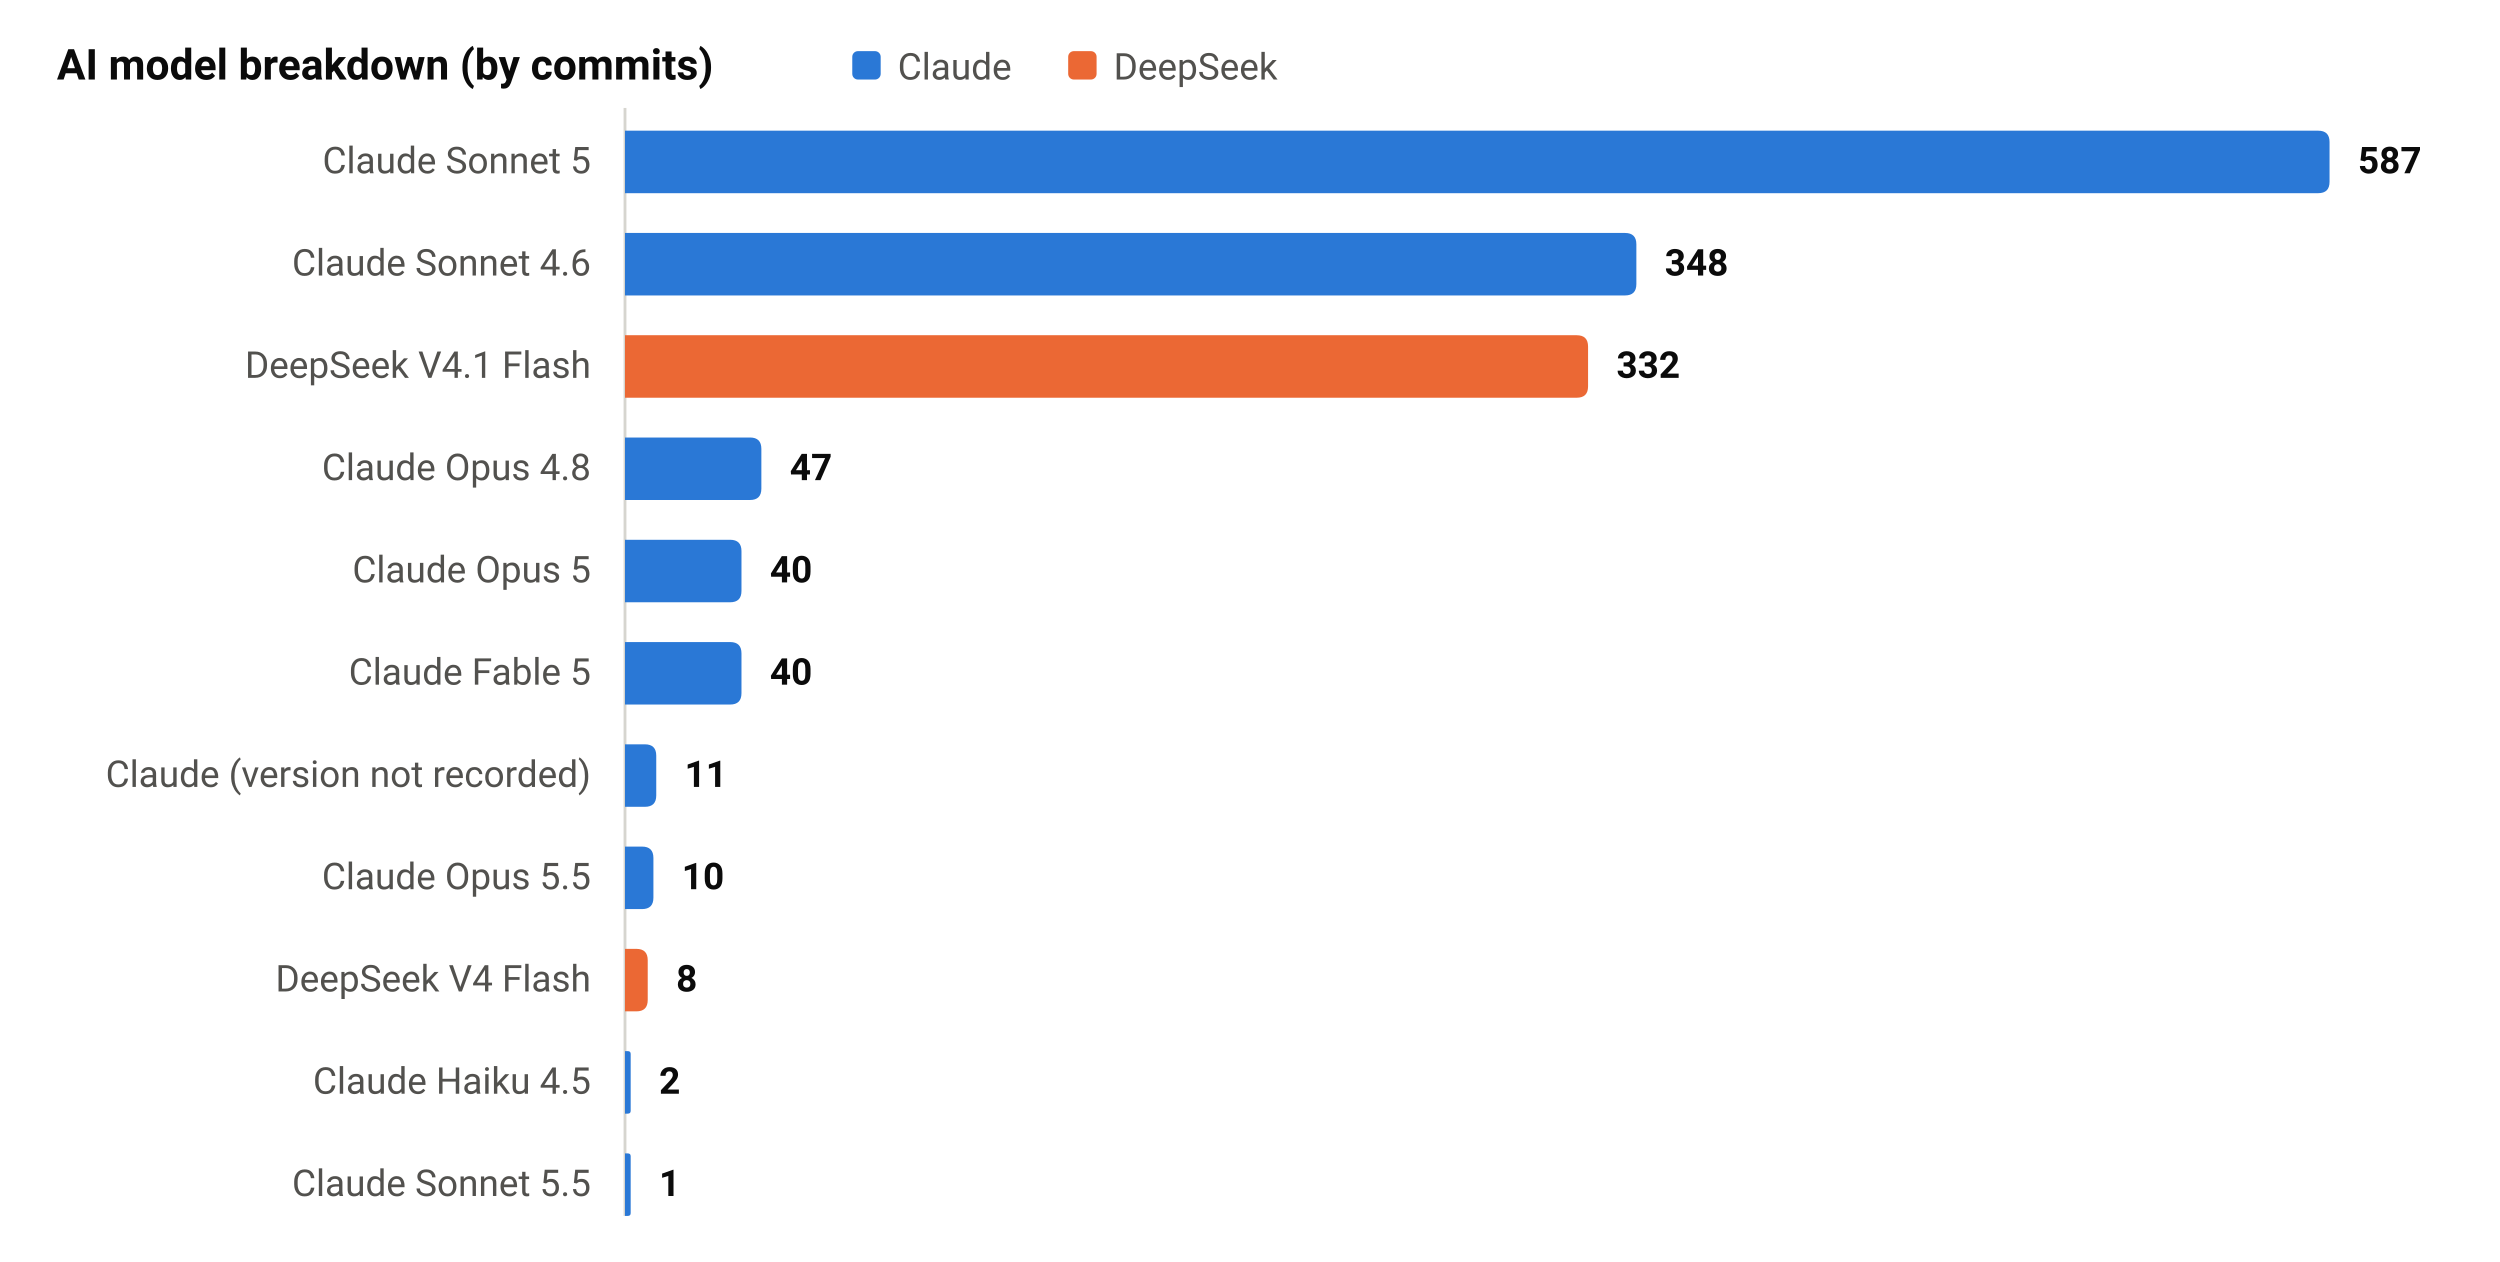
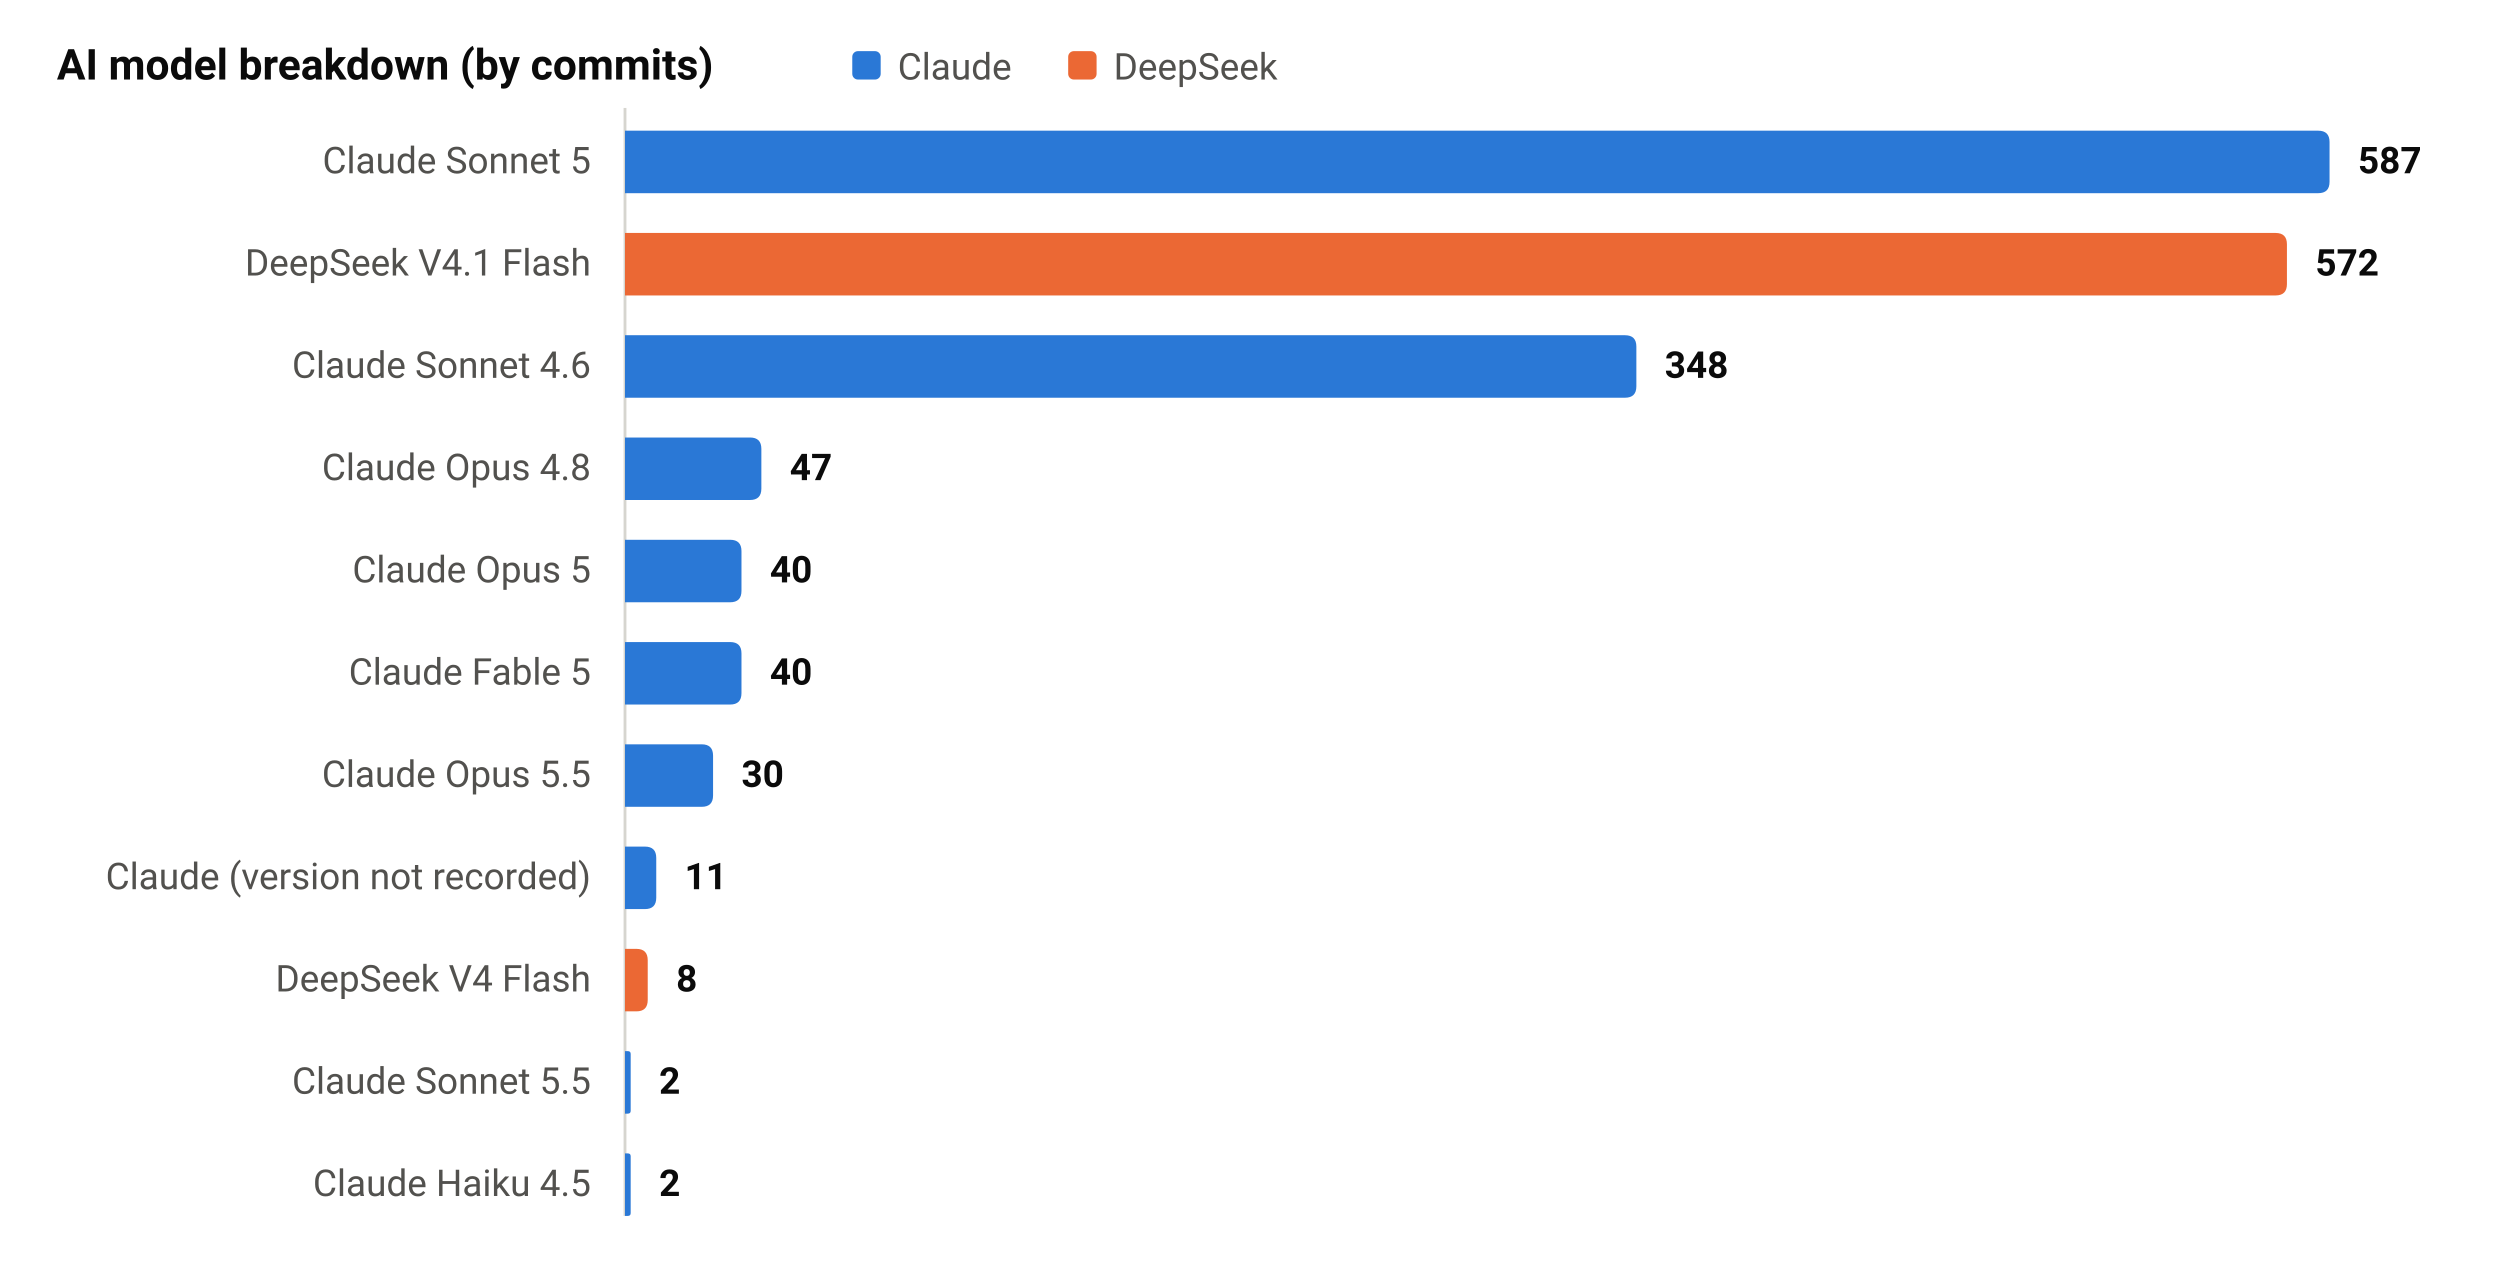
<svg xmlns="http://www.w3.org/2000/svg" viewBox="0 0 880 444" font-family="-apple-system, BlinkMacSystemFont, 'Segoe UI', Roboto, Helvetica, Arial, sans-serif" role="img">
  <text x="20" y="28" fill="#0b0b0b" font-size="15" font-weight="600">AI model breakdown (by commits)</text>
  <line x1="220" y1="38" x2="220" y2="428" stroke="#d6d5cf" stroke-width="1" />
  <rect x="300" y="18" width="10" height="10" rx="2" fill="#2a78d6" />
  <text x="316" y="28" fill="#52514e" font-size="13">Claude</text>
  <rect x="376" y="18" width="10" height="10" rx="2" fill="#eb6834" />
  <text x="392" y="28" fill="#52514e" font-size="13">DeepSeek</text>
  <text x="208" y="61" fill="#52514e" font-size="13" text-anchor="end">Claude Sonnet 5</text>
  <path d="M220,46 H816 Q820,46 820,50 V64 Q820,68 816,68 H220 Z" fill="#2a78d6" />
  <text x="830" y="61" fill="#0b0b0b" font-size="13" font-weight="600">587</text>
-   <text x="208" y="97" fill="#52514e" font-size="13" text-anchor="end">Claude Sonnet 4.6</text>
-   <path d="M220,82 H572 Q576,82 576,86 V100 Q576,104 572,104 H220 Z" fill="#2a78d6" />
-   <text x="586" y="97" fill="#0b0b0b" font-size="13" font-weight="600">348</text>
-   <text x="208" y="133" fill="#52514e" font-size="13" text-anchor="end">DeepSeek V4.1 Flash</text>
-   <path d="M220,118 H555 Q559,118 559,122 V136 Q559,140 555,140 H220 Z" fill="#eb6834" />
-   <text x="569" y="133" fill="#0b0b0b" font-size="13" font-weight="600">332</text>
+   <text x="208" y="97" fill="#52514e" font-size="13" text-anchor="end">DeepSeek V4.1 Flash</text>
+   <path d="M220,82 H801 Q805,82 805,86 V100 Q805,104 801,104 H220 Z" fill="#eb6834" />
+   <text x="815" y="97" fill="#0b0b0b" font-size="13" font-weight="600">572</text>
+   <text x="208" y="133" fill="#52514e" font-size="13" text-anchor="end">Claude Sonnet 4.6</text>
+   <path d="M220,118 H572 Q576,118 576,122 V136 Q576,140 572,140 H220 Z" fill="#2a78d6" />
+   <text x="586" y="133" fill="#0b0b0b" font-size="13" font-weight="600">348</text>
  <text x="208" y="169" fill="#52514e" font-size="13" text-anchor="end">Claude Opus 4.8</text>
  <path d="M220,154 H264 Q268,154 268,158 V172 Q268,176 264,176 H220 Z" fill="#2a78d6" />
  <text x="278" y="169" fill="#0b0b0b" font-size="13" font-weight="600">47</text>
  <text x="208" y="205" fill="#52514e" font-size="13" text-anchor="end">Claude Opus 5</text>
  <path d="M220,190 H257 Q261,190 261,194 V208 Q261,212 257,212 H220 Z" fill="#2a78d6" />
  <text x="271" y="205" fill="#0b0b0b" font-size="13" font-weight="600">40</text>
  <text x="208" y="241" fill="#52514e" font-size="13" text-anchor="end">Claude Fable 5</text>
  <path d="M220,226 H257 Q261,226 261,230 V244 Q261,248 257,248 H220 Z" fill="#2a78d6" />
  <text x="271" y="241" fill="#0b0b0b" font-size="13" font-weight="600">40</text>
-   <text x="208" y="277" fill="#52514e" font-size="13" text-anchor="end">Claude (version not recorded)</text>
-   <path d="M220,262 H227 Q231,262 231,266 V280 Q231,284 227,284 H220 Z" fill="#2a78d6" />
-   <text x="241" y="277" fill="#0b0b0b" font-size="13" font-weight="600">11</text>
-   <text x="208" y="313" fill="#52514e" font-size="13" text-anchor="end">Claude Opus 5.5</text>
-   <path d="M220,298 H226 Q230,298 230,302 V316 Q230,320 226,320 H220 Z" fill="#2a78d6" />
-   <text x="240" y="313" fill="#0b0b0b" font-size="13" font-weight="600">10</text>
+   <text x="208" y="277" fill="#52514e" font-size="13" text-anchor="end">Claude Opus 5.5</text>
+   <path d="M220,262 H247 Q251,262 251,266 V280 Q251,284 247,284 H220 Z" fill="#2a78d6" />
+   <text x="261" y="277" fill="#0b0b0b" font-size="13" font-weight="600">30</text>
+   <text x="208" y="313" fill="#52514e" font-size="13" text-anchor="end">Claude (version not recorded)</text>
+   <path d="M220,298 H227 Q231,298 231,302 V316 Q231,320 227,320 H220 Z" fill="#2a78d6" />
+   <text x="241" y="313" fill="#0b0b0b" font-size="13" font-weight="600">11</text>
  <text x="208" y="349" fill="#52514e" font-size="13" text-anchor="end">DeepSeek V4 Flash</text>
  <path d="M220,334 H224 Q228,334 228,338 V352 Q228,356 224,356 H220 Z" fill="#eb6834" />
  <text x="238" y="349" fill="#0b0b0b" font-size="13" font-weight="600">8</text>
-   <text x="208" y="385" fill="#52514e" font-size="13" text-anchor="end">Claude Haiku 4.5</text>
+   <text x="208" y="385" fill="#52514e" font-size="13" text-anchor="end">Claude Sonnet 5.5</text>
  <path d="M220,370 H221 Q222,370 222,371 V391 Q222,392 221,392 H220 Z" fill="#2a78d6" />
  <text x="232" y="385" fill="#0b0b0b" font-size="13" font-weight="600">2</text>
-   <text x="208" y="421" fill="#52514e" font-size="13" text-anchor="end">Claude Sonnet 5.5</text>
+   <text x="208" y="421" fill="#52514e" font-size="13" text-anchor="end">Claude Haiku 4.5</text>
  <path d="M220,406 H221 Q222,406 222,407 V427 Q222,428 221,428 H220 Z" fill="#2a78d6" />
-   <text x="232" y="421" fill="#0b0b0b" font-size="13" font-weight="600">1</text>
+   <text x="232" y="421" fill="#0b0b0b" font-size="13" font-weight="600">2</text>
</svg>
